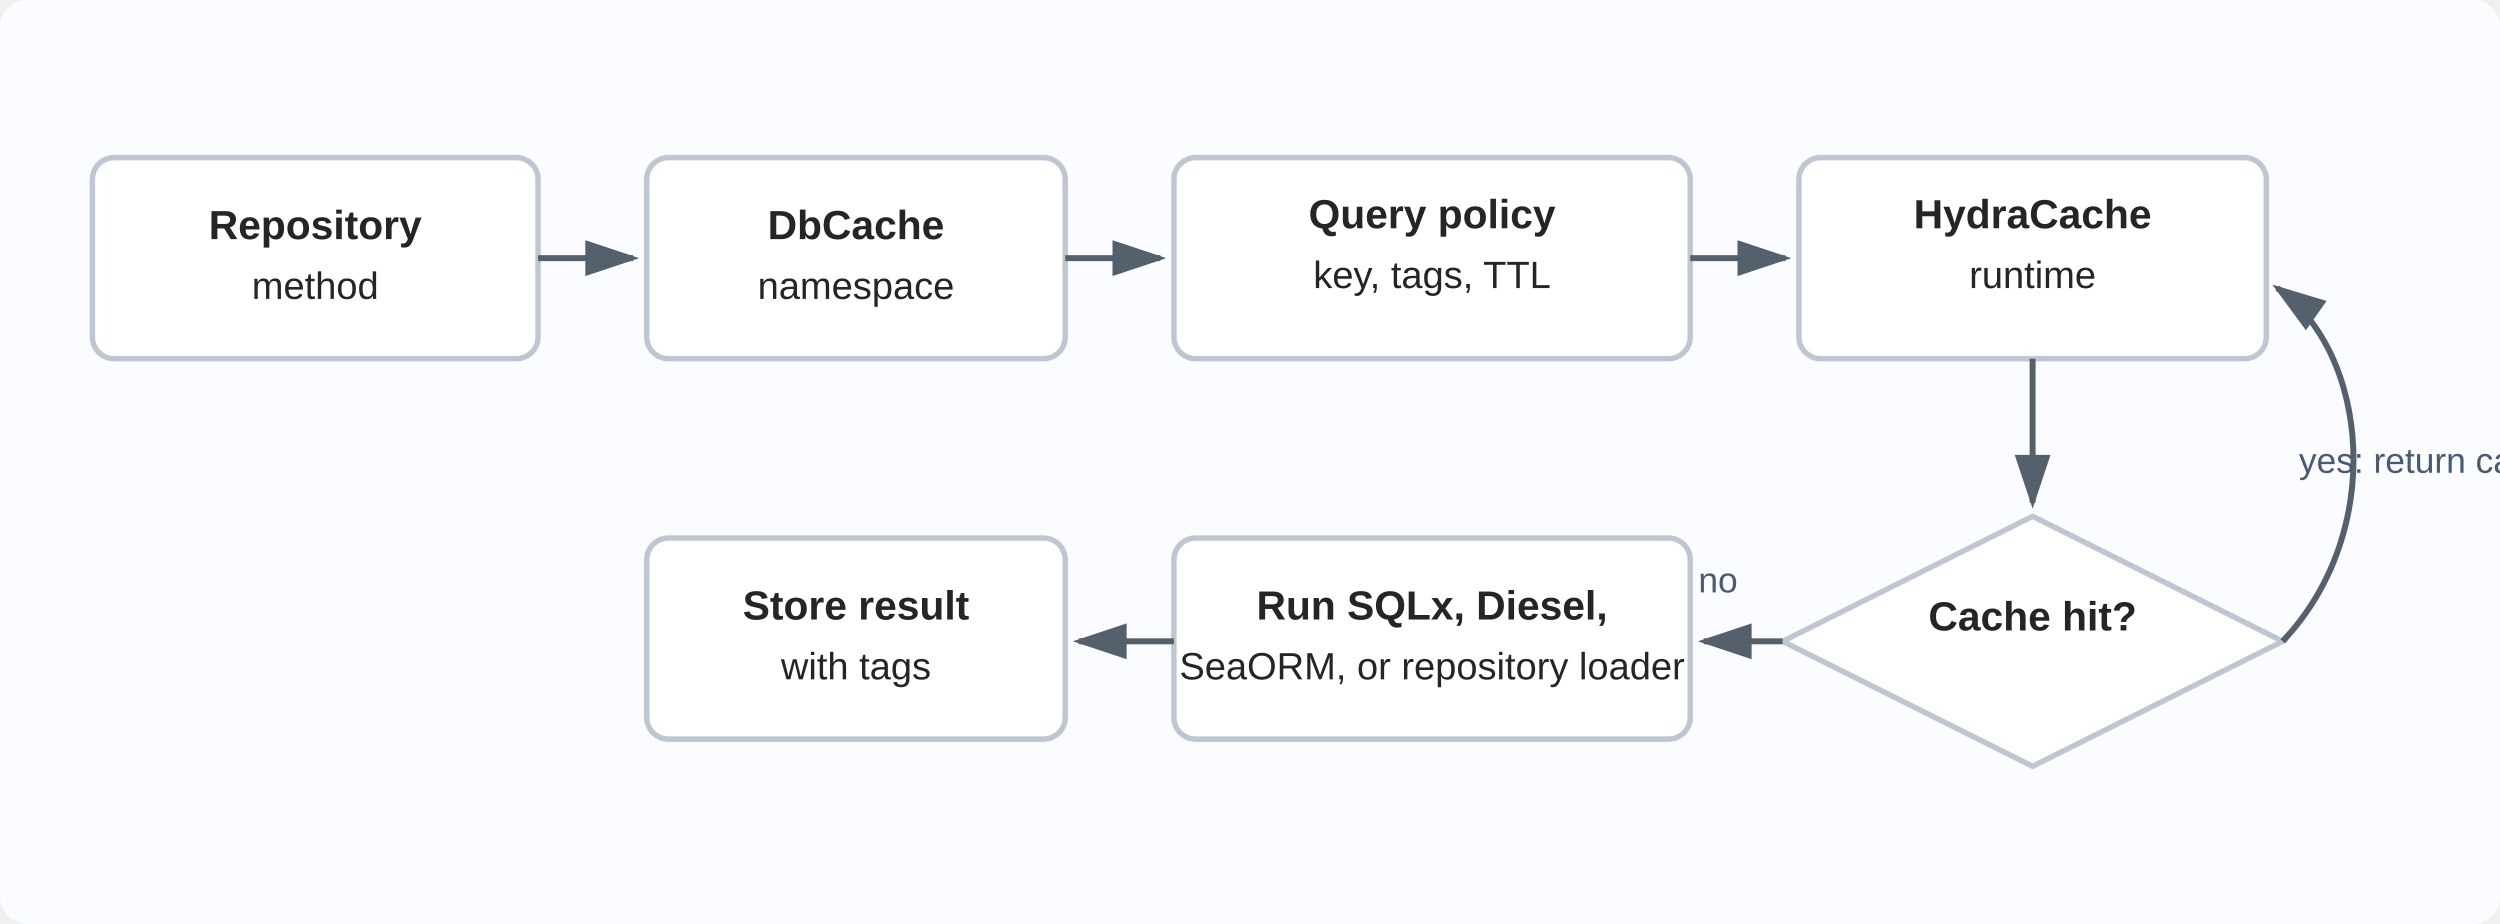
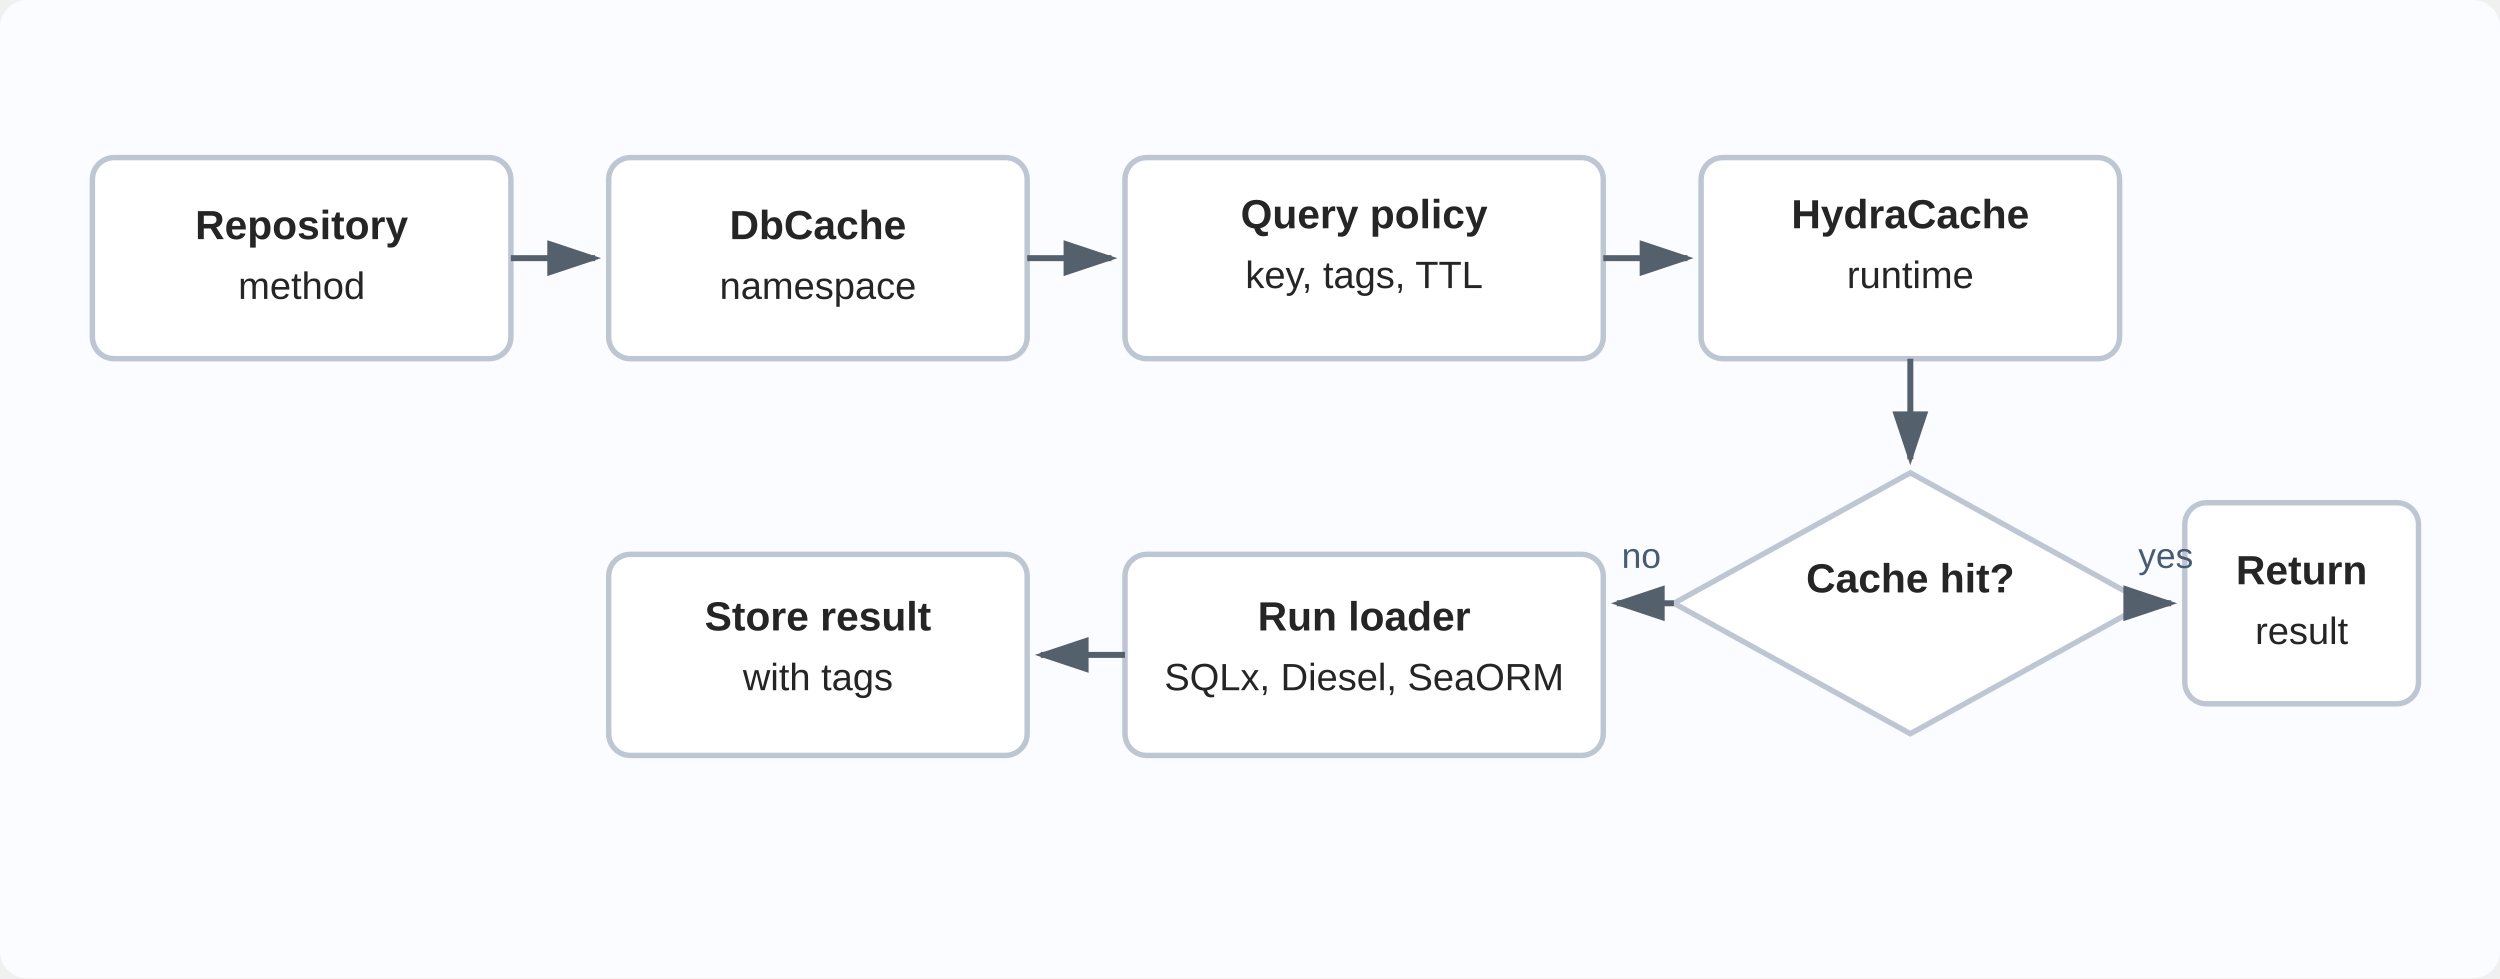
- <svg xmlns="http://www.w3.org/2000/svg" width="920" height="340" viewBox="0 0 920 340" role="img" aria-labelledby="title desc">
+ <svg xmlns="http://www.w3.org/2000/svg" width="920" height="360" viewBox="0 0 920 360" role="img" aria-labelledby="title desc">
  <defs>
    <marker id="arrow" markerWidth="10" markerHeight="10" refX="8" refY="3" orient="auto" markerUnits="strokeWidth">
      <path d="M0,0 L0,6 L9,3 z" fill="#55606d" />
    </marker>
  </defs>
-   <rect width="920" height="340" rx="10" fill="#fbfcff" />
+   <rect width="920" height="360" rx="10" fill="#fbfcff" />
  <g fill="#ffffff" stroke="#bdc6d2" stroke-width="2">
-     <rect x="34" y="58" width="164" height="74" rx="8" />
-     <rect x="238" y="58" width="154" height="74" rx="8" />
-     <rect x="432" y="58" width="190" height="74" rx="8" />
-     <rect x="662" y="58" width="172" height="74" rx="8" />
-     <path d="M748 190 L840 236 L748 282 L656 236 z" />
-     <rect x="432" y="198" width="190" height="74" rx="8" />
-     <rect x="238" y="198" width="154" height="74" rx="8" />
+     <rect x="34" y="58" width="154" height="74" rx="8" />
+     <rect x="224" y="58" width="154" height="74" rx="8" />
+     <rect x="414" y="58" width="176" height="74" rx="8" />
+     <rect x="626" y="58" width="154" height="74" rx="8" />
+     <path d="M703 174 L790 222 L703 270 L616 222 z" />
+     <rect x="804" y="185" width="86" height="74" rx="8" />
+     <rect x="414" y="204" width="176" height="74" rx="8" />
+     <rect x="224" y="204" width="154" height="74" rx="8" />
  </g>
  <g font-family="Arial, sans-serif" fill="#252525" text-anchor="middle">
-     <text x="116" y="88" font-size="15" font-weight="700">Repository</text>
-     <text x="116" y="110" font-size="14">method</text>
-     <text x="315" y="88" font-size="15" font-weight="700">DbCache</text>
-     <text x="315" y="110" font-size="14">namespace</text>
-     <text x="527" y="84" font-size="15" font-weight="700">Query policy</text>
-     <text x="527" y="106" font-size="14">key, tags, TTL</text>
-     <text x="748" y="84" font-size="15" font-weight="700">HydraCache</text>
-     <text x="748" y="106" font-size="14">runtime</text>
-     <text x="748" y="232" font-size="15" font-weight="700">Cache hit?</text>
-     <text x="527" y="228" font-size="15" font-weight="700">Run SQLx, Diesel,</text>
-     <text x="527" y="250" font-size="14">SeaORM, or repository loader</text>
-     <text x="315" y="228" font-size="15" font-weight="700">Store result</text>
-     <text x="315" y="250" font-size="14">with tags</text>
+     <text x="111" y="88" font-size="15" font-weight="700">Repository</text>
+     <text x="111" y="110" font-size="14">method</text>
+     <text x="301" y="88" font-size="15" font-weight="700">DbCache</text>
+     <text x="301" y="110" font-size="14">namespace</text>
+     <text x="502" y="84" font-size="15" font-weight="700">Query policy</text>
+     <text x="502" y="106" font-size="14">key, tags, TTL</text>
+     <text x="703" y="84" font-size="15" font-weight="700">HydraCache</text>
+     <text x="703" y="106" font-size="14">runtime</text>
+     <text x="703" y="218" font-size="15" font-weight="700">Cache hit?</text>
+     <text x="847" y="215" font-size="15" font-weight="700">Return</text>
+     <text x="847" y="237" font-size="14">result</text>
+     <text x="502" y="232" font-size="15" font-weight="700">Run loader</text>
+     <text x="502" y="254" font-size="14">SQLx, Diesel, SeaORM</text>
+     <text x="301" y="232" font-size="15" font-weight="700">Store result</text>
+     <text x="301" y="254" font-size="14">with tags</text>
  </g>
  <g stroke="#55606d" stroke-width="2.2" fill="none" marker-end="url(#arrow)">
-     <path d="M198 95 H233" />
-     <path d="M392 95 H427" />
-     <path d="M622 95 H657" />
-     <path d="M748 132 V185" />
-     <path d="M656 236 H627" />
-     <path d="M432 236 H397" />
-     <path d="M840 236 C878 196 872 130 838 106" />
+     <path d="M188 95 H219" />
+     <path d="M378 95 H409" />
+     <path d="M590 95 H621" />
+     <path d="M703 132 V169" />
+     <path d="M790 222 H799" />
+     <path d="M616 222 H595" />
+     <path d="M414 241 H383" />
  </g>
-   <g font-family="Arial, sans-serif" fill="#475b75" font-size="13">
-     <text x="846" y="174">yes: return cached result</text>
-     <text x="625" y="218">no</text>
+   <g font-family="Arial, sans-serif" fill="#475b75" font-size="13" text-anchor="middle">
+     <text x="797" y="209">yes</text>
+     <text x="604" y="209">no</text>
  </g>
</svg>
